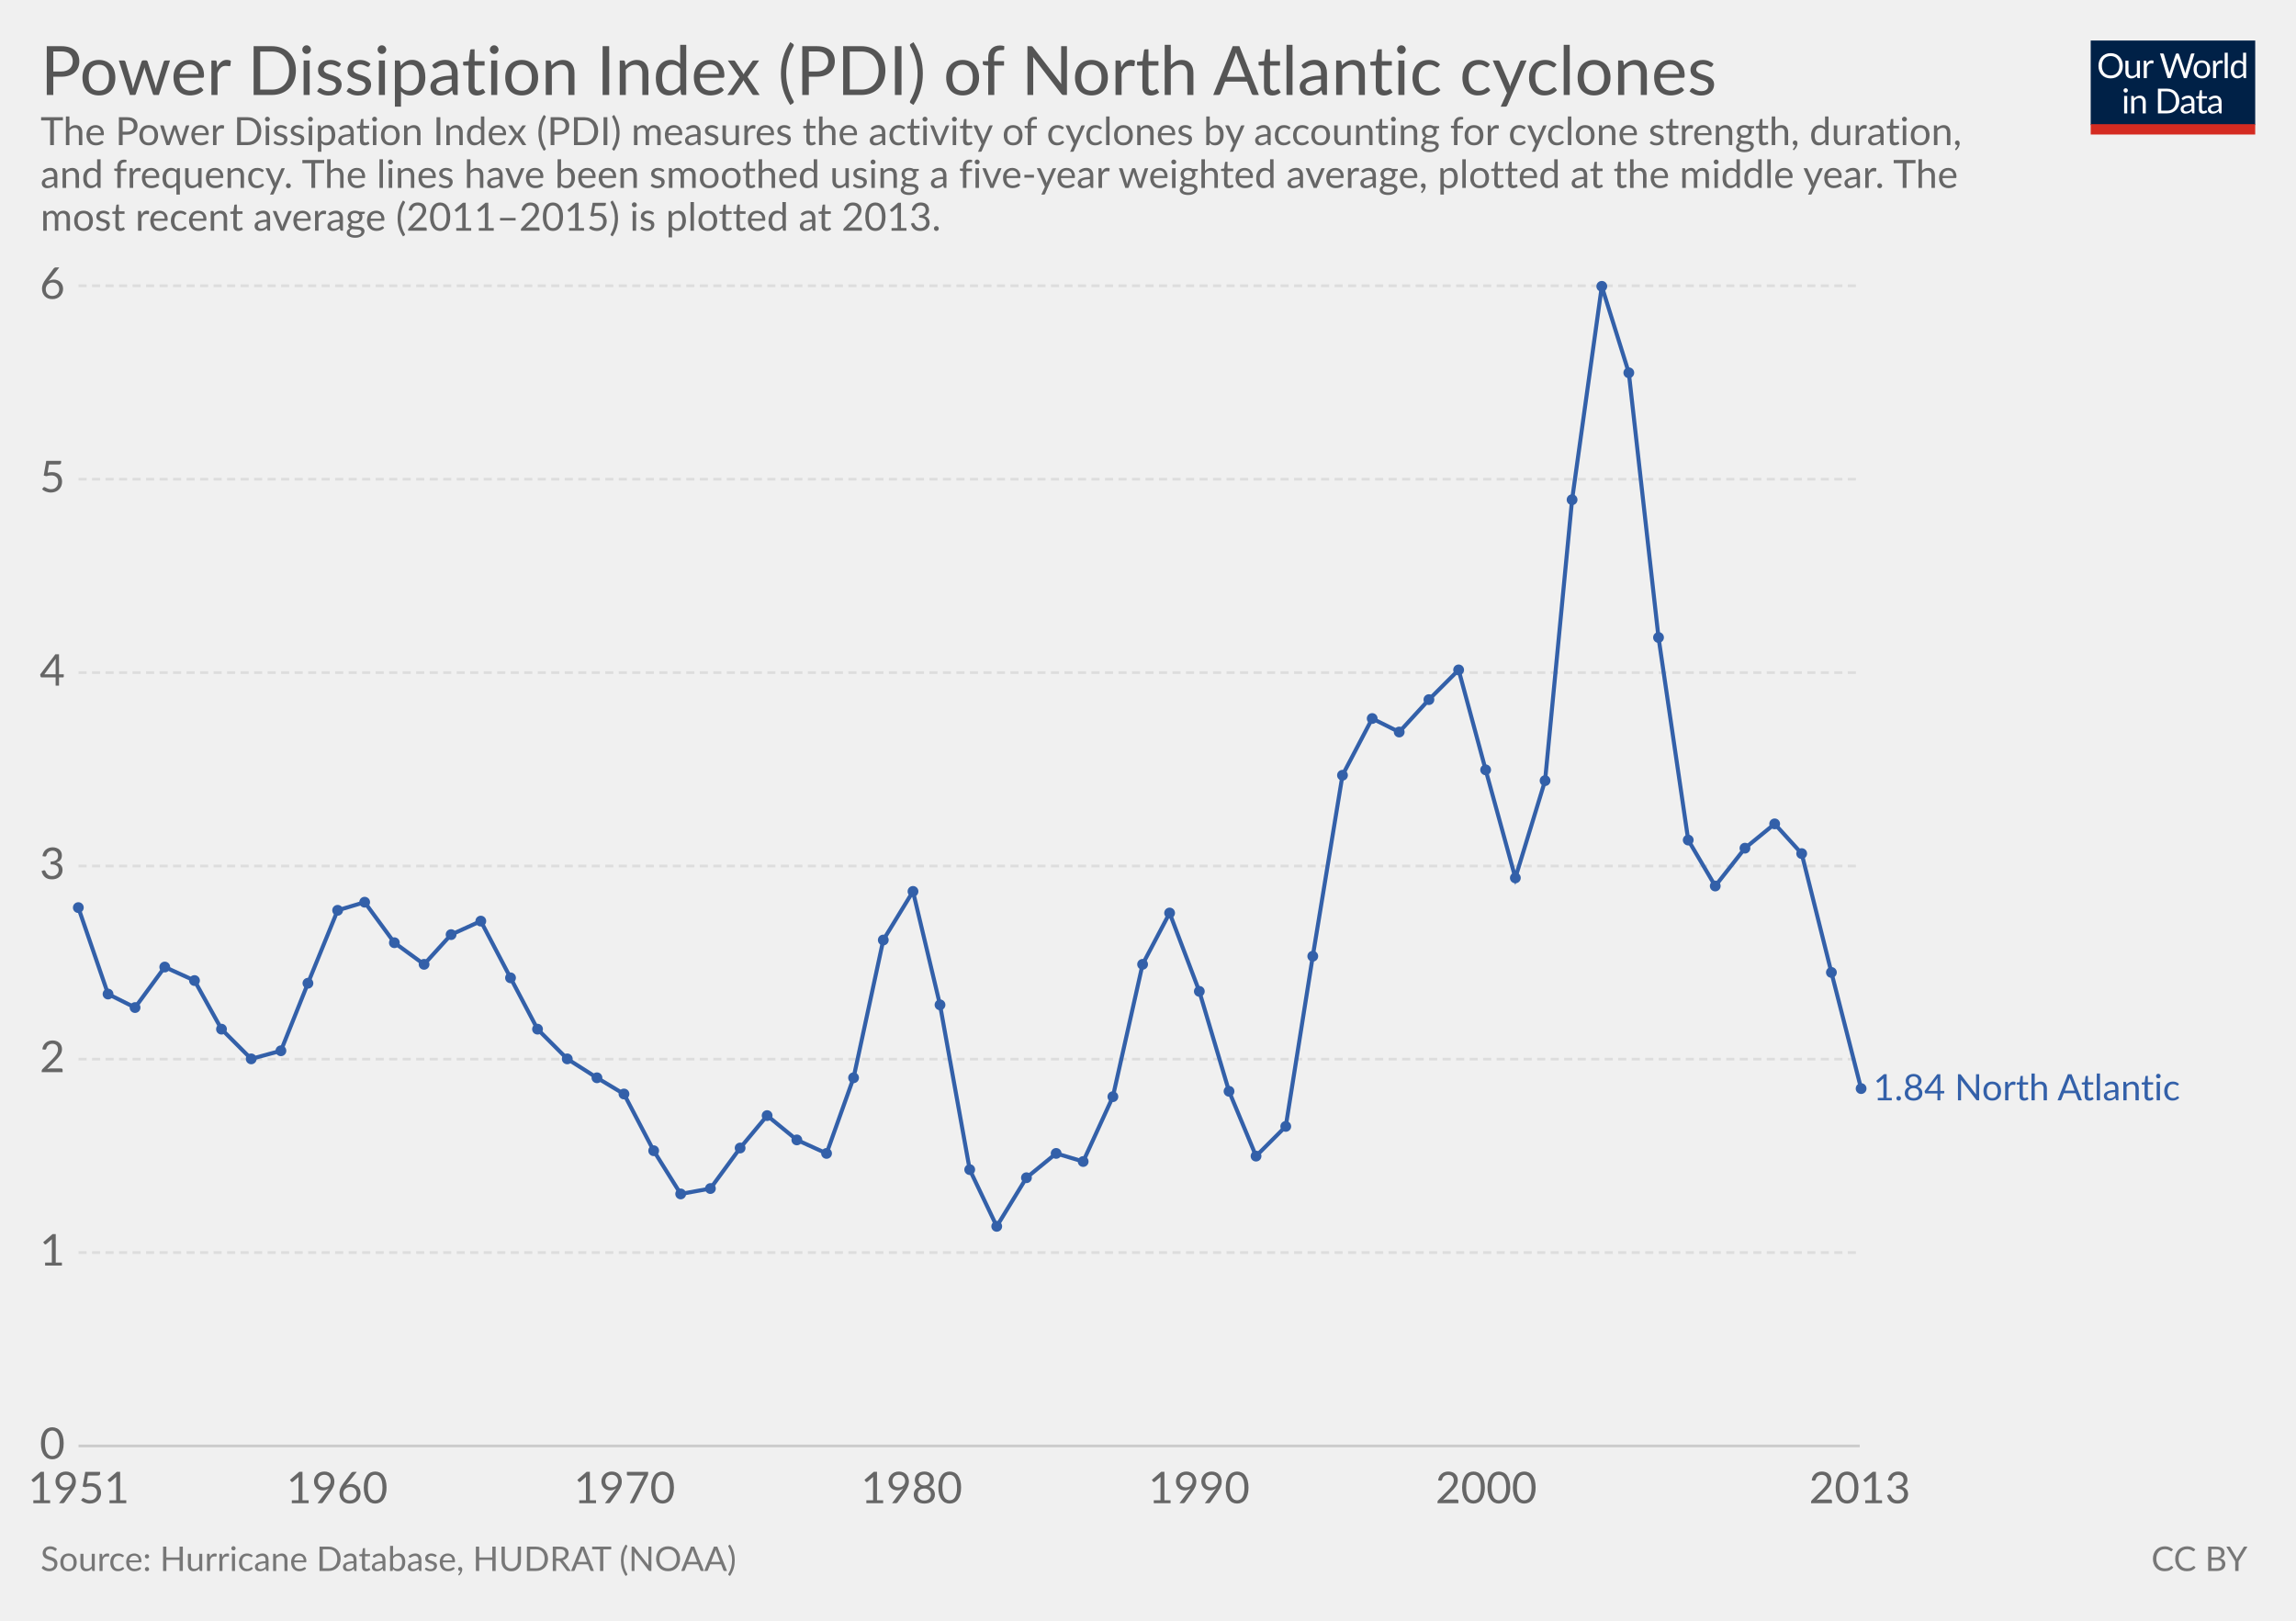
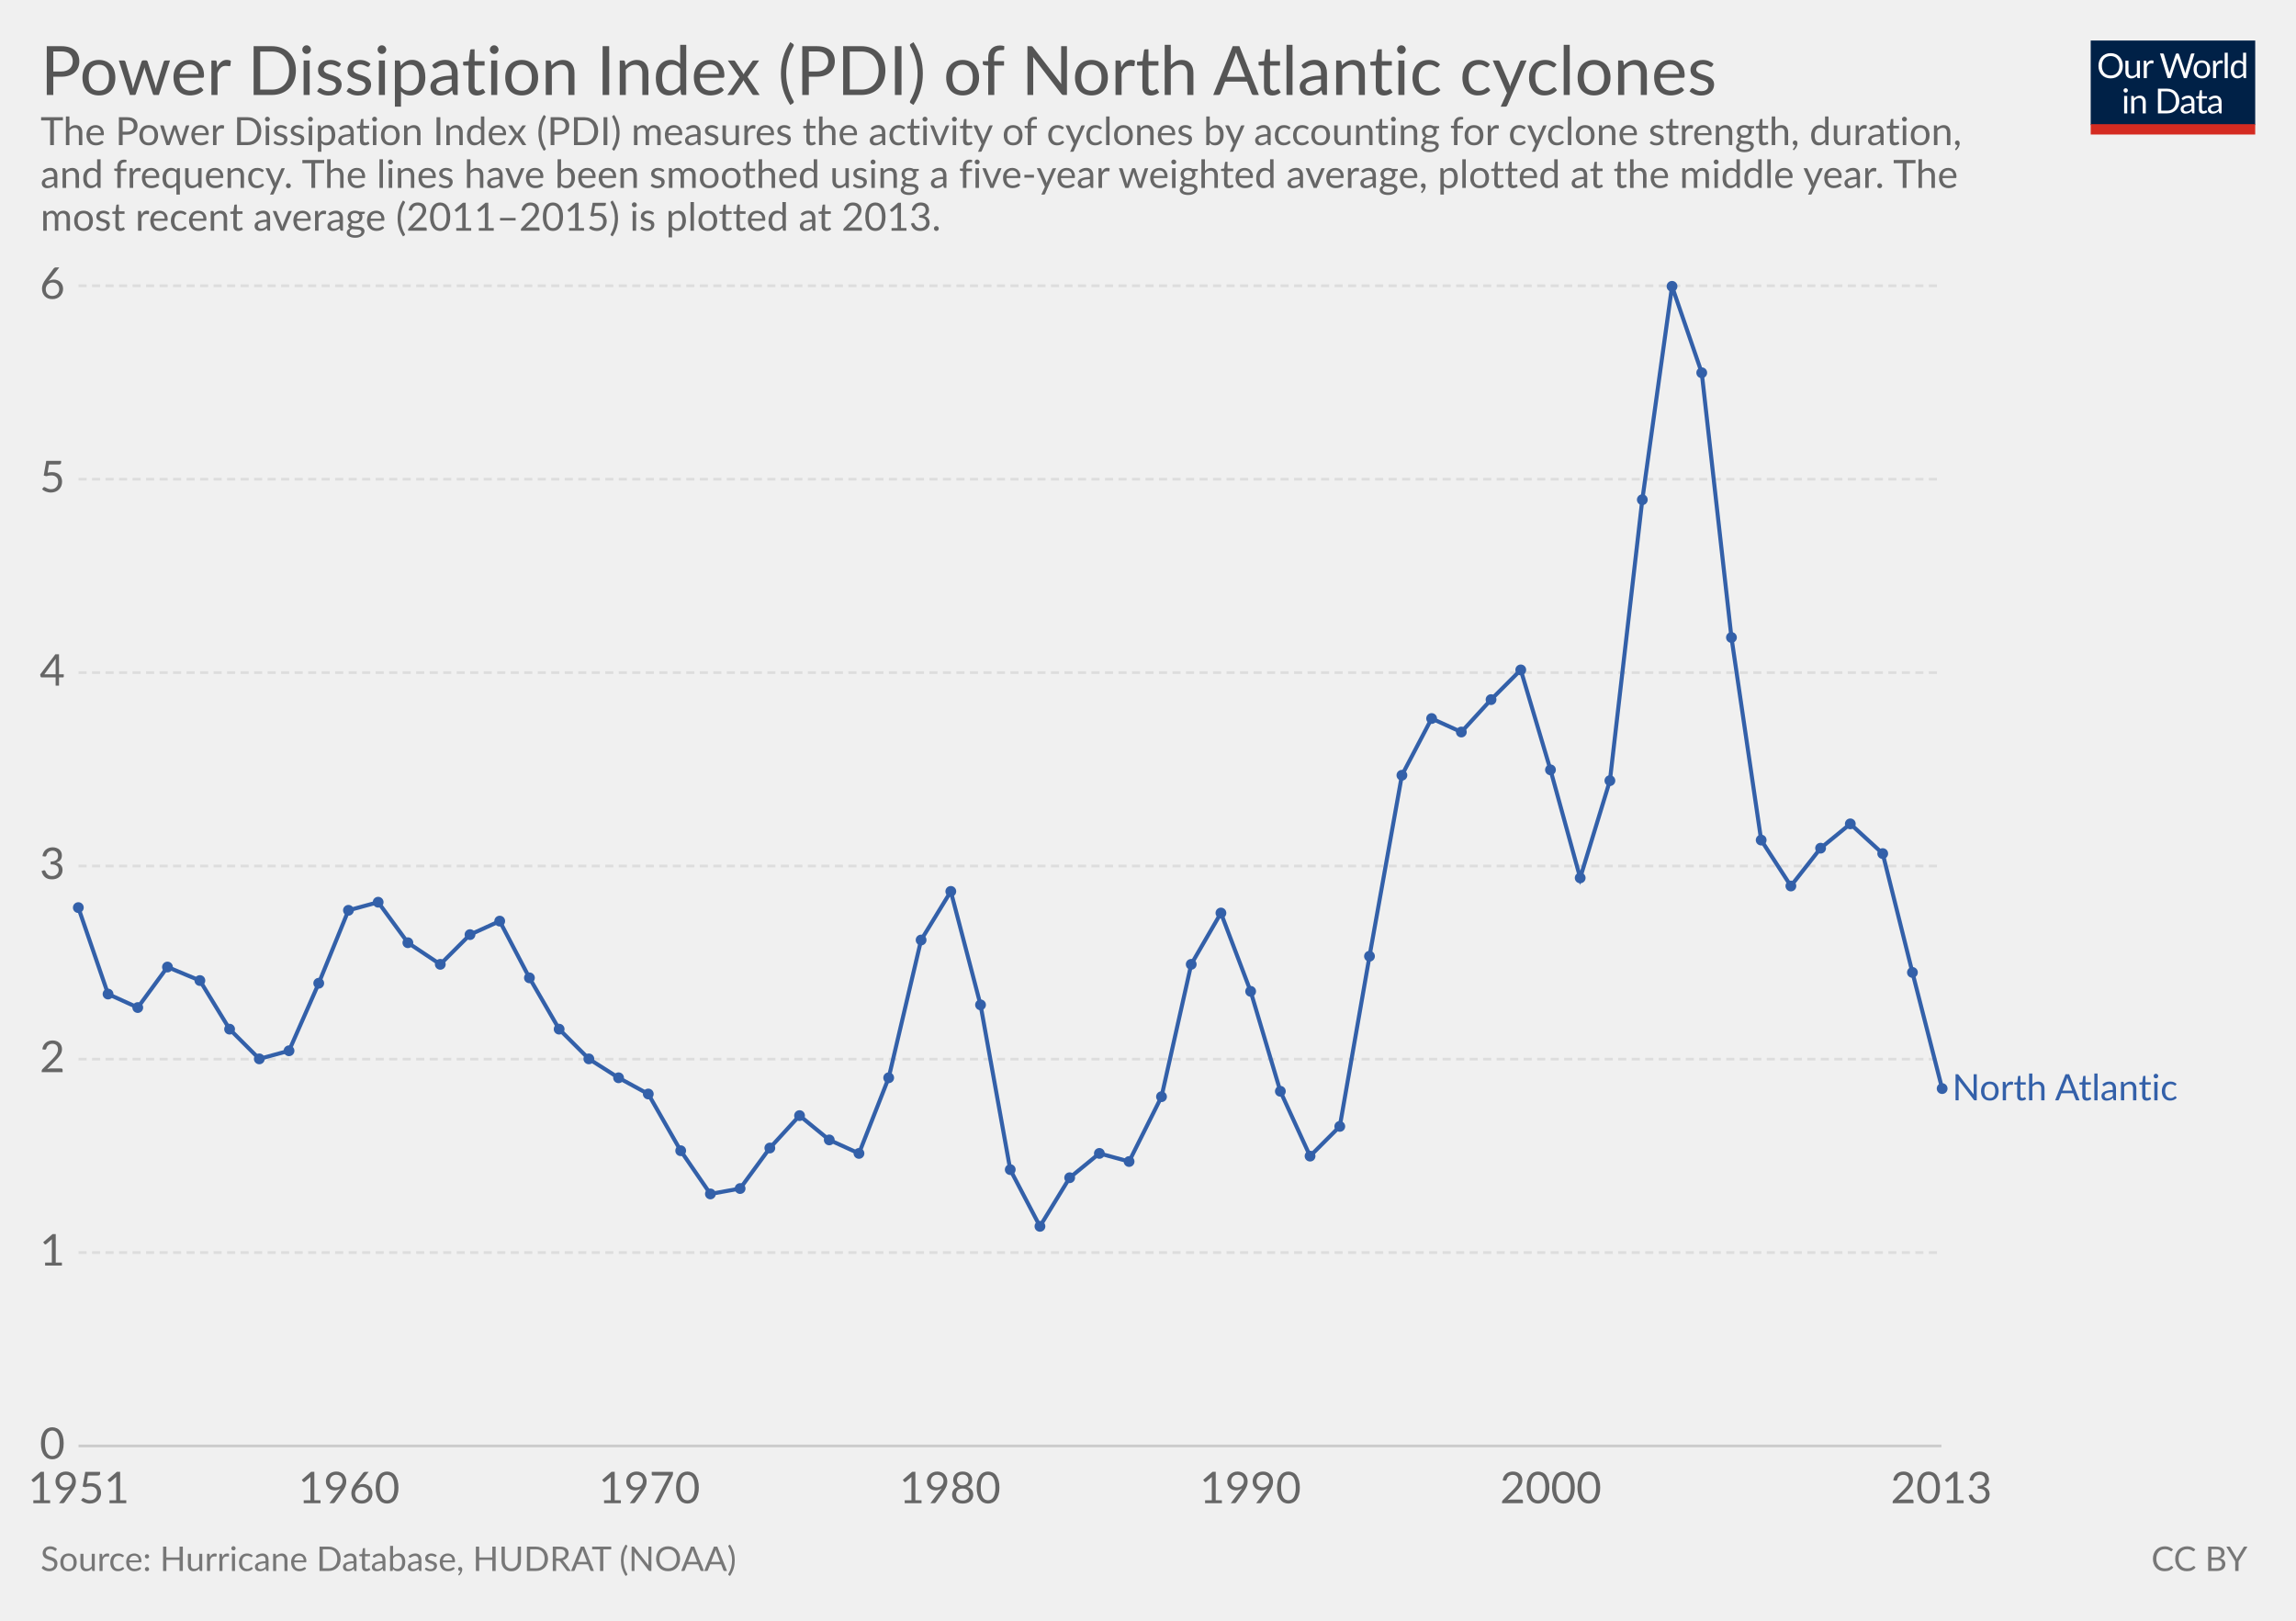
<svg xmlns="http://www.w3.org/2000/svg" version="1.1" style="font-family:Lato, 'Helvetica Neue', Helvetica, Arial, sans-serif;font-size:18px;background-color:white;text-rendering:optimizeLegibility;-webkit-font-smoothing:antialiased" width="850" height="600">
  <g class="HeaderView">
    <g transform="translate(774, 15) scale(0.29)">
      <svg width="210" height="120" viewBox="0 0 210 120" fill="none">
        <g clip-path="url(#clip0)">
          <path d="M0 0H210V107.89H0V0Z" fill="#002147" />
          <path d="M40.979 32.248C40.979 34.609 40.605 36.78 39.857 38.76C39.109 40.725 38.053 42.419 36.689 43.842C35.325 45.265 33.682 46.372 31.761 47.164C29.854 47.941 27.742 48.33 25.425 48.33C23.107 48.33 20.995 47.941 19.089 47.164C17.182 46.372 15.547 45.265 14.183 43.842C12.819 42.419 11.763 40.725 11.015 38.76C10.267 36.78 9.893 34.609 9.893 32.248C9.893 29.887 10.267 27.723 11.015 25.758C11.763 23.778 12.819 22.077 14.183 20.654C15.547 19.217 17.182 18.102 19.089 17.31C20.995 16.518 23.107 16.122 25.425 16.122C27.742 16.122 29.854 16.518 31.761 17.31C33.682 18.102 35.325 19.217 36.689 20.654C38.053 22.077 39.109 23.778 39.857 25.758C40.605 27.723 40.979 29.887 40.979 32.248ZM36.601 32.248C36.601 30.312 36.337 28.574 35.809 27.034C35.281 25.494 34.533 24.196 33.565 23.14C32.597 22.069 31.423 21.248 30.045 20.676C28.666 20.104 27.126 19.818 25.425 19.818C23.738 19.818 22.205 20.104 20.827 20.676C19.448 21.248 18.267 22.069 17.285 23.14C16.317 24.196 15.569 25.494 15.041 27.034C14.513 28.574 14.249 30.312 14.249 32.248C14.249 34.184 14.513 35.922 15.041 37.462C15.569 38.987 16.317 40.285 17.285 41.356C18.267 42.412 19.448 43.226 20.827 43.798C22.205 44.355 23.738 44.634 25.425 44.634C27.126 44.634 28.666 44.355 30.045 43.798C31.423 43.226 32.597 42.412 33.565 41.356C34.533 40.285 35.281 38.987 35.809 37.462C36.337 35.922 36.601 34.184 36.601 32.248ZM62.823 25.714V48H60.491C59.934 48 59.582 47.729 59.435 47.186L59.127 44.788C58.159 45.859 57.074 46.724 55.871 47.384C54.669 48.029 53.29 48.352 51.735 48.352C50.518 48.352 49.44 48.154 48.501 47.758C47.577 47.347 46.8 46.775 46.169 46.042C45.539 45.309 45.062 44.421 44.739 43.38C44.431 42.339 44.277 41.187 44.277 39.926V25.714H48.193V39.926C48.193 41.613 48.575 42.918 49.337 43.842C50.115 44.766 51.295 45.228 52.879 45.228C54.038 45.228 55.116 44.957 56.113 44.414C57.125 43.857 58.057 43.094 58.907 42.126V25.714H62.823ZM71.43 30.18C72.135 28.655 73 27.467 74.027 26.616C75.053 25.751 76.307 25.318 77.789 25.318C78.258 25.318 78.705 25.369 79.131 25.472C79.571 25.575 79.959 25.736 80.297 25.956L80.011 28.882C79.923 29.249 79.703 29.432 79.351 29.432C79.145 29.432 78.845 29.388 78.449 29.3C78.053 29.212 77.605 29.168 77.107 29.168C76.403 29.168 75.772 29.271 75.215 29.476C74.672 29.681 74.181 29.989 73.741 30.4C73.315 30.796 72.927 31.295 72.575 31.896C72.237 32.483 71.929 33.157 71.651 33.92V48H67.713V25.714H69.957C70.382 25.714 70.675 25.795 70.837 25.956C70.998 26.117 71.108 26.396 71.167 26.792L71.43 30.18ZM132.589 16.474L122.755 48H118.927L110.941 23.954C110.867 23.719 110.794 23.47 110.721 23.206C110.662 22.942 110.596 22.663 110.523 22.37C110.449 22.663 110.376 22.942 110.303 23.206C110.23 23.47 110.156 23.719 110.083 23.954L102.053 48H98.225L88.391 16.474H91.933C92.314 16.474 92.629 16.569 92.879 16.76C93.143 16.951 93.311 17.193 93.385 17.486L99.897 39.398C99.999 39.794 100.095 40.219 100.183 40.674C100.285 41.129 100.381 41.613 100.469 42.126C100.571 41.613 100.674 41.129 100.777 40.674C100.894 40.205 101.019 39.779 101.151 39.398L108.565 17.486C108.653 17.237 108.821 17.009 109.071 16.804C109.335 16.584 109.65 16.474 110.017 16.474H111.249C111.63 16.474 111.938 16.569 112.173 16.76C112.407 16.951 112.583 17.193 112.701 17.486L120.093 39.398C120.225 39.779 120.342 40.19 120.445 40.63C120.562 41.07 120.672 41.532 120.775 42.016C120.848 41.532 120.929 41.07 121.017 40.63C121.105 40.19 121.2 39.779 121.303 39.398L127.837 17.486C127.91 17.222 128.072 16.987 128.321 16.782C128.585 16.577 128.9 16.474 129.267 16.474H132.589ZM141.94 25.362C143.568 25.362 145.034 25.633 146.34 26.176C147.645 26.719 148.76 27.489 149.684 28.486C150.608 29.483 151.312 30.693 151.796 32.116C152.294 33.524 152.544 35.101 152.544 36.846C152.544 38.606 152.294 40.19 151.796 41.598C151.312 43.006 150.608 44.209 149.684 45.206C148.76 46.203 147.645 46.973 146.34 47.516C145.034 48.044 143.568 48.308 141.94 48.308C140.297 48.308 138.816 48.044 137.496 47.516C136.19 46.973 135.076 46.203 134.152 45.206C133.228 44.209 132.516 43.006 132.018 41.598C131.534 40.19 131.292 38.606 131.292 36.846C131.292 35.101 131.534 33.524 132.018 32.116C132.516 30.693 133.228 29.483 134.152 28.486C135.076 27.489 136.19 26.719 137.496 26.176C138.816 25.633 140.297 25.362 141.94 25.362ZM141.94 45.25C144.14 45.25 145.782 44.517 146.868 43.05C147.953 41.569 148.496 39.508 148.496 36.868C148.496 34.213 147.953 32.145 146.868 30.664C145.782 29.183 144.14 28.442 141.94 28.442C140.825 28.442 139.85 28.633 139.014 29.014C138.192 29.395 137.503 29.945 136.946 30.664C136.403 31.383 135.992 32.27 135.714 33.326C135.45 34.367 135.318 35.548 135.318 36.868C135.318 39.508 135.86 41.569 136.946 43.05C138.046 44.517 139.71 45.25 141.94 45.25ZM159.908 30.18C160.612 28.655 161.478 27.467 162.504 26.616C163.531 25.751 164.785 25.318 166.266 25.318C166.736 25.318 167.183 25.369 167.608 25.472C168.048 25.575 168.437 25.736 168.774 25.956L168.488 28.882C168.4 29.249 168.18 29.432 167.828 29.432C167.623 29.432 167.322 29.388 166.926 29.3C166.53 29.212 166.083 29.168 165.584 29.168C164.88 29.168 164.25 29.271 163.692 29.476C163.15 29.681 162.658 29.989 162.218 30.4C161.793 30.796 161.404 31.295 161.052 31.896C160.715 32.483 160.407 33.157 160.128 33.92V48H156.19V25.714H158.434C158.86 25.714 159.153 25.795 159.314 25.956C159.476 26.117 159.586 26.396 159.644 26.792L159.908 30.18ZM174.946 15.594V48H171.03V15.594H174.946ZM194.496 31.016C193.763 30.033 192.971 29.351 192.12 28.97C191.269 28.574 190.316 28.376 189.26 28.376C187.192 28.376 185.601 29.117 184.486 30.598C183.371 32.079 182.814 34.191 182.814 36.934C182.814 38.386 182.939 39.633 183.188 40.674C183.437 41.701 183.804 42.551 184.288 43.226C184.772 43.886 185.366 44.37 186.07 44.678C186.774 44.986 187.573 45.14 188.468 45.14C189.759 45.14 190.881 44.847 191.834 44.26C192.802 43.673 193.689 42.845 194.496 41.774V31.016ZM198.412 15.594V48H196.08C195.523 48 195.171 47.729 195.024 47.186L194.672 44.48C193.719 45.624 192.633 46.548 191.416 47.252C190.199 47.956 188.791 48.308 187.192 48.308C185.916 48.308 184.757 48.066 183.716 47.582C182.675 47.083 181.787 46.357 181.054 45.404C180.321 44.451 179.756 43.263 179.36 41.84C178.964 40.417 178.766 38.782 178.766 36.934C178.766 35.291 178.986 33.766 179.426 32.358C179.866 30.935 180.497 29.703 181.318 28.662C182.139 27.621 183.144 26.807 184.332 26.22C185.535 25.619 186.884 25.318 188.38 25.318C189.744 25.318 190.91 25.553 191.878 26.022C192.861 26.477 193.733 27.115 194.496 27.936V15.594H198.412ZM46.614 70.714V93H42.698V70.714H46.614ZM47.45 63.718C47.45 64.099 47.369 64.459 47.208 64.796C47.061 65.119 46.856 65.412 46.592 65.676C46.343 65.925 46.042 66.123 45.69 66.27C45.352 66.417 44.993 66.49 44.612 66.49C44.23 66.49 43.871 66.417 43.534 66.27C43.211 66.123 42.925 65.925 42.676 65.676C42.426 65.412 42.228 65.119 42.082 64.796C41.935 64.459 41.862 64.099 41.862 63.718C41.862 63.337 41.935 62.977 42.082 62.64C42.228 62.288 42.426 61.987 42.676 61.738C42.925 61.474 43.211 61.269 43.534 61.122C43.871 60.975 44.23 60.902 44.612 60.902C44.993 60.902 45.352 60.975 45.69 61.122C46.042 61.269 46.343 61.474 46.592 61.738C46.856 61.987 47.061 62.288 47.208 62.64C47.369 62.977 47.45 63.337 47.45 63.718ZM55.424 73.948C55.908 73.405 56.422 72.914 56.964 72.474C57.507 72.034 58.079 71.66 58.68 71.352C59.296 71.029 59.941 70.787 60.616 70.626C61.306 70.45 62.046 70.362 62.838 70.362C64.055 70.362 65.126 70.567 66.05 70.978C66.989 71.374 67.766 71.946 68.382 72.694C69.013 73.427 69.49 74.315 69.812 75.356C70.135 76.397 70.296 77.549 70.296 78.81V93H66.358V78.81C66.358 77.123 65.969 75.818 65.192 74.894C64.43 73.955 63.264 73.486 61.694 73.486C60.535 73.486 59.45 73.765 58.438 74.322C57.441 74.879 56.517 75.635 55.666 76.588V93H51.728V70.714H54.082C54.639 70.714 54.984 70.985 55.116 71.528L55.424 73.948ZM113.129 77.248C113.129 79.609 112.755 81.758 112.007 83.694C111.259 85.63 110.203 87.287 108.839 88.666C107.475 90.045 105.832 91.115 103.911 91.878C102.004 92.626 99.892 93 97.575 93H85.805V61.474H97.575C99.892 61.474 102.004 61.855 103.911 62.618C105.832 63.366 107.475 64.437 108.839 65.83C110.203 67.209 111.259 68.866 112.007 70.802C112.755 72.738 113.129 74.887 113.129 77.248ZM108.751 77.248C108.751 75.312 108.487 73.581 107.959 72.056C107.431 70.531 106.683 69.24 105.715 68.184C104.747 67.128 103.574 66.321 102.195 65.764C100.816 65.207 99.276 64.928 97.575 64.928H90.073V89.546H97.575C99.276 89.546 100.816 89.267 102.195 88.71C103.574 88.153 104.747 87.353 105.715 86.312C106.683 85.256 107.431 83.965 107.959 82.44C108.487 80.915 108.751 79.184 108.751 77.248ZM128.553 82.968C126.749 83.027 125.209 83.173 123.933 83.408C122.672 83.628 121.638 83.921 120.831 84.288C120.039 84.655 119.46 85.087 119.093 85.586C118.741 86.085 118.565 86.642 118.565 87.258C118.565 87.845 118.661 88.351 118.851 88.776C119.042 89.201 119.299 89.553 119.621 89.832C119.959 90.096 120.347 90.294 120.787 90.426C121.242 90.543 121.726 90.602 122.239 90.602C122.929 90.602 123.559 90.536 124.131 90.404C124.703 90.257 125.239 90.052 125.737 89.788C126.251 89.524 126.735 89.209 127.189 88.842C127.659 88.475 128.113 88.057 128.553 87.588V82.968ZM115.903 73.86C117.135 72.672 118.463 71.785 119.885 71.198C121.308 70.611 122.885 70.318 124.615 70.318C125.862 70.318 126.969 70.523 127.937 70.934C128.905 71.345 129.719 71.917 130.379 72.65C131.039 73.383 131.538 74.271 131.875 75.312C132.213 76.353 132.381 77.497 132.381 78.744V93H130.643C130.262 93 129.969 92.941 129.763 92.824C129.558 92.692 129.397 92.443 129.279 92.076L128.839 89.964C128.253 90.507 127.681 90.991 127.123 91.416C126.566 91.827 125.979 92.179 125.363 92.472C124.747 92.751 124.087 92.963 123.383 93.11C122.694 93.271 121.924 93.352 121.073 93.352C120.208 93.352 119.394 93.235 118.631 93C117.869 92.751 117.201 92.384 116.629 91.9C116.072 91.416 115.625 90.807 115.287 90.074C114.965 89.326 114.803 88.446 114.803 87.434C114.803 86.554 115.045 85.711 115.529 84.904C116.013 84.083 116.798 83.357 117.883 82.726C118.969 82.095 120.384 81.582 122.129 81.186C123.875 80.775 126.016 80.541 128.553 80.482V78.744C128.553 77.013 128.179 75.708 127.431 74.828C126.683 73.933 125.591 73.486 124.153 73.486C123.185 73.486 122.371 73.611 121.711 73.86C121.066 74.095 120.501 74.366 120.017 74.674C119.548 74.967 119.137 75.239 118.785 75.488C118.448 75.723 118.111 75.84 117.773 75.84C117.509 75.84 117.282 75.774 117.091 75.642C116.901 75.495 116.739 75.319 116.607 75.114L115.903 73.86ZM143.568 93.352C141.808 93.352 140.451 92.861 139.498 91.878C138.559 90.895 138.09 89.48 138.09 87.632V73.992H135.406C135.171 73.992 134.973 73.926 134.812 73.794C134.65 73.647 134.57 73.427 134.57 73.134V71.572L138.222 71.11L139.124 64.224C139.168 64.004 139.263 63.828 139.41 63.696C139.571 63.549 139.776 63.476 140.026 63.476H142.006V71.154H148.452V73.992H142.006V87.368C142.006 88.307 142.233 89.003 142.688 89.458C143.142 89.913 143.729 90.14 144.448 90.14C144.858 90.14 145.21 90.089 145.504 89.986C145.812 89.869 146.076 89.744 146.296 89.612C146.516 89.48 146.699 89.363 146.846 89.26C147.007 89.143 147.146 89.084 147.264 89.084C147.469 89.084 147.652 89.209 147.814 89.458L148.958 91.328C148.283 91.959 147.469 92.457 146.516 92.824C145.562 93.176 144.58 93.352 143.568 93.352ZM163.253 82.968C161.449 83.027 159.909 83.173 158.633 83.408C157.372 83.628 156.338 83.921 155.531 84.288C154.739 84.655 154.16 85.087 153.793 85.586C153.441 86.085 153.265 86.642 153.265 87.258C153.265 87.845 153.36 88.351 153.551 88.776C153.742 89.201 153.998 89.553 154.321 89.832C154.658 90.096 155.047 90.294 155.487 90.426C155.942 90.543 156.426 90.602 156.939 90.602C157.628 90.602 158.259 90.536 158.831 90.404C159.403 90.257 159.938 90.052 160.437 89.788C160.95 89.524 161.434 89.209 161.889 88.842C162.358 88.475 162.813 88.057 163.253 87.588V82.968ZM150.603 73.86C151.835 72.672 153.162 71.785 154.585 71.198C156.008 70.611 157.584 70.318 159.315 70.318C160.562 70.318 161.669 70.523 162.637 70.934C163.605 71.345 164.419 71.917 165.079 72.65C165.739 73.383 166.238 74.271 166.575 75.312C166.912 76.353 167.081 77.497 167.081 78.744V93H165.343C164.962 93 164.668 92.941 164.463 92.824C164.258 92.692 164.096 92.443 163.979 92.076L163.539 89.964C162.952 90.507 162.38 90.991 161.823 91.416C161.266 91.827 160.679 92.179 160.063 92.472C159.447 92.751 158.787 92.963 158.083 93.11C157.394 93.271 156.624 93.352 155.773 93.352C154.908 93.352 154.094 93.235 153.331 93C152.568 92.751 151.901 92.384 151.329 91.9C150.772 91.416 150.324 90.807 149.987 90.074C149.664 89.326 149.503 88.446 149.503 87.434C149.503 86.554 149.745 85.711 150.229 84.904C150.713 84.083 151.498 83.357 152.583 82.726C153.668 82.095 155.084 81.582 156.829 81.186C158.574 80.775 160.716 80.541 163.253 80.482V78.744C163.253 77.013 162.879 75.708 162.131 74.828C161.383 73.933 160.29 73.486 158.853 73.486C157.885 73.486 157.071 73.611 156.411 73.86C155.766 74.095 155.201 74.366 154.717 74.674C154.248 74.967 153.837 75.239 153.485 75.488C153.148 75.723 152.81 75.84 152.473 75.84C152.209 75.84 151.982 75.774 151.791 75.642C151.6 75.495 151.439 75.319 151.307 75.114L150.603 73.86Z" fill="white" />
          <rect y="106.789" width="210" height="13.211" fill="#D42B21" />
        </g>
        <defs>
          <clipPath id="clip0">
            <rect width="210" height="120" fill="white" />
          </clipPath>
        </defs>
      </svg>
    </g>
    <a href="https://ourworldindata.org/grapher/cyclone-power-dissipation-index" target="_blank">
      <text font-size="25.20" x="15.0" y="35.2" fill="#555">
        <tspan x="15" y="35.16">Power Dissipation Index (PDI) of North Atlantic cyclones</tspan>
      </text>
    </a>
    <text font-size="14.40" x="15.0" y="53.7" fill="#666">
      <tspan x="15" y="53.72">The Power Dissipation Index (PDI) measures the activity of cyclones by accounting for cyclone strength, duration,</tspan>
      <tspan x="15" y="69.56">and frequency. The lines have been smoothed using a five-year weighted average, plotted at the middle year. The</tspan>
      <tspan x="15" y="85.4">most recent average (2011–2015) is plotted at 2013.</tspan>
    </text>
  </g>
  <g class="LineChart">
    <defs>
-       <clipPath id="boundsClip-939">
+       <clipPath id="boundsClip-1">
        <rect x="19.072" y="0" width="830" height="901.8" />
      </clipPath>
    </defs>
    <g class="AxisBoxView">
      <g class="HorizontalAxis">
        <text x="29.1" y="556.5" fill="#666" text-anchor="middle" font-size="16.2">1951</text>
-         <text x="124.8" y="556.5" fill="#666" text-anchor="middle" font-size="16.2">1960</text>
-         <text x="231.2" y="556.5" fill="#666" text-anchor="middle" font-size="16.2">1970</text>
-         <text x="337.5" y="556.5" fill="#666" text-anchor="middle" font-size="16.2">1980</text>
-         <text x="443.9" y="556.5" fill="#666" text-anchor="middle" font-size="16.2">1990</text>
-         <text x="550.2" y="556.5" fill="#666" text-anchor="middle" font-size="16.2">2000</text>
-         <text x="688.5" y="556.5" fill="#666" text-anchor="middle" font-size="16.2">2013</text>
+         <text x="129.2" y="556.5" fill="#666" text-anchor="middle" font-size="16.2">1960</text>
+         <text x="240.4" y="556.5" fill="#666" text-anchor="middle" font-size="16.2">1970</text>
+         <text x="351.7" y="556.5" fill="#666" text-anchor="middle" font-size="16.2">1980</text>
+         <text x="462.9" y="556.5" fill="#666" text-anchor="middle" font-size="16.2">1990</text>
+         <text x="574.1" y="556.5" fill="#666" text-anchor="middle" font-size="16.2">2000</text>
+         <text x="718.7" y="556.5" fill="#666" text-anchor="middle" font-size="16.2">2013</text>
      </g>
      <g class="VerticalAxis">
        <text x="24.07" y="535.3" fill="#666" dominant-baseline="middle" text-anchor="end" font-size="16.2">0</text>
        <text x="24.07" y="463.7" fill="#666" dominant-baseline="middle" text-anchor="end" font-size="16.2">1</text>
        <text x="24.07" y="392.1" fill="#666" dominant-baseline="middle" text-anchor="end" font-size="16.2">2</text>
        <text x="24.07" y="320.6" fill="#666" dominant-baseline="middle" text-anchor="end" font-size="16.2">3</text>
        <text x="24.07" y="249" fill="#666" dominant-baseline="middle" text-anchor="end" font-size="16.2">4</text>
        <text x="24.07" y="177.4" fill="#666" dominant-baseline="middle" text-anchor="end" font-size="16.2">5</text>
        <text x="24.07" y="105.8" fill="#666" dominant-baseline="middle" text-anchor="end" font-size="16.2">6</text>
      </g>
      <g class="AxisGridLines">
-         <line x1="29.07" y1="535.3" x2="688.49" y2="535.3" stroke="#ccc" />
-         <line x1="29.07" y1="463.7" x2="688.49" y2="463.7" stroke="#ddd" stroke-dasharray="3,2" />
-         <line x1="29.07" y1="392.1" x2="688.49" y2="392.1" stroke="#ddd" stroke-dasharray="3,2" />
-         <line x1="29.07" y1="320.6" x2="688.49" y2="320.6" stroke="#ddd" stroke-dasharray="3,2" />
-         <line x1="29.07" y1="249" x2="688.49" y2="249" stroke="#ddd" stroke-dasharray="3,2" />
-         <line x1="29.07" y1="177.4" x2="688.49" y2="177.4" stroke="#ddd" stroke-dasharray="3,2" />
-         <line x1="29.07" y1="105.8" x2="688.49" y2="105.8" stroke="#ddd" stroke-dasharray="3,2" />
+         <line x1="29.07" y1="535.3" x2="718.73" y2="535.3" stroke="#ccc" />
+         <line x1="29.07" y1="463.7" x2="718.73" y2="463.7" stroke="#ddd" stroke-dasharray="3,2" />
+         <line x1="29.07" y1="392.1" x2="718.73" y2="392.1" stroke="#ddd" stroke-dasharray="3,2" />
+         <line x1="29.07" y1="320.6" x2="718.73" y2="320.6" stroke="#ddd" stroke-dasharray="3,2" />
+         <line x1="29.07" y1="249" x2="718.73" y2="249" stroke="#ddd" stroke-dasharray="3,2" />
+         <line x1="29.07" y1="177.4" x2="718.73" y2="177.4" stroke="#ddd" stroke-dasharray="3,2" />
+         <line x1="29.07" y1="105.8" x2="718.73" y2="105.8" stroke="#ddd" stroke-dasharray="3,2" />
      </g>
    </g>
-     <g clip-path="url(#boundsClip-939)">
-       <g class="HeightedLegend">
+     <g clip-path="url(#boundsClip-1)">
+       <g class="HeightedLegend" style="cursor:default">
        <g class="legendMark">
-           <rect x="688.49" y="396.55" width="146.51" height="13.5" fill="#fff" opacity="0" />
-           <text font-size="13.50" x="693.5" y="407.4" fill="#3360a9">
-             <tspan x="693.49" y="407.35">1.84 North Atlantic</tspan>
+           <rect x="718.73" y="396.55" width="116.27" height="13.5" fill="#fff" opacity="0" />
+           <text font-size="13.50" x="722.7" y="407.4" fill="#3360a9">
+             <tspan x="722.73" y="407.35">North Atlantic</tspan>
          </text>
        </g>
      </g>
      <g class="Lines">
-         <rect x="29" y="106" width="659" height="430" fill="rgba(255,255,255,0)" opacity="0" />
+         <rect x="29" y="106" width="690" height="430" fill="rgba(255,255,255,0)" opacity="0" />
        <g class="key-North-Atlantic_0">
-           <path stroke="#3360a9" stroke-linecap="round" d="M29 336L40 368L50 373L61 358L72 363L82 381L93 392L104 389L114 364L125 337L135 334L146 349L157 357L167 346L178 341L189 362L199 381L210 392L221 399L231 405L242 426L252 442L263 440L274 425L284 413L295 422L306 427L316 399L327 348L338 330L348 372L359 433L369 454L380 436L391 427L401 430L412 406L423 357L433 338L444 367L455 404L465 428L476 417L486 354L497 287L508 266L518 271L529 259L540 248L550 285L561 325L572 289L582 185L593 106L603 138L614 236L625 311L635 328L646 314L657 305L667 316L678 360L689 403" fill="none" stroke-width="1.5" />
+           <path stroke="#3360a9" stroke-linecap="round" d="M29 336L40 368L51 373L62 358L74 363L85 381L96 392L107 389L118 364L129 337L140 334L151 349L163 357L174 346L185 341L196 362L207 381L218 392L229 399L240 405L252 426L263 442L274 440L285 425L296 413L307 422L318 427L329 399L341 348L352 330L363 372L374 433L385 454L396 436L407 427L418 430L430 406L441 357L452 338L463 367L474 404L485 428L496 417L507 354L519 287L530 266L541 271L552 259L563 248L574 285L585 325L596 289L608 185L619 106L630 138L641 236L652 311L663 328L674 314L685 305L697 316L708 360L719 403" fill="none" stroke-width="1.5" />
          <g fill="#3360a9">
            <circle cx="29" cy="336" r="2" />
            <circle cx="40" cy="368" r="2" />
-             <circle cx="50" cy="373" r="2" />
-             <circle cx="61" cy="358" r="2" />
-             <circle cx="72" cy="363" r="2" />
-             <circle cx="82" cy="381" r="2" />
-             <circle cx="93" cy="392" r="2" />
-             <circle cx="104" cy="389" r="2" />
-             <circle cx="114" cy="364" r="2" />
-             <circle cx="125" cy="337" r="2" />
-             <circle cx="135" cy="334" r="2" />
-             <circle cx="146" cy="349" r="2" />
-             <circle cx="157" cy="357" r="2" />
-             <circle cx="167" cy="346" r="2" />
-             <circle cx="178" cy="341" r="2" />
-             <circle cx="189" cy="362" r="2" />
-             <circle cx="199" cy="381" r="2" />
-             <circle cx="210" cy="392" r="2" />
-             <circle cx="221" cy="399" r="2" />
-             <circle cx="231" cy="405" r="2" />
-             <circle cx="242" cy="426" r="2" />
-             <circle cx="252" cy="442" r="2" />
-             <circle cx="263" cy="440" r="2" />
-             <circle cx="274" cy="425" r="2" />
-             <circle cx="284" cy="413" r="2" />
-             <circle cx="295" cy="422" r="2" />
-             <circle cx="306" cy="427" r="2" />
-             <circle cx="316" cy="399" r="2" />
-             <circle cx="327" cy="348" r="2" />
-             <circle cx="338" cy="330" r="2" />
-             <circle cx="348" cy="372" r="2" />
-             <circle cx="359" cy="433" r="2" />
-             <circle cx="369" cy="454" r="2" />
-             <circle cx="380" cy="436" r="2" />
-             <circle cx="391" cy="427" r="2" />
-             <circle cx="401" cy="430" r="2" />
-             <circle cx="412" cy="406" r="2" />
-             <circle cx="423" cy="357" r="2" />
-             <circle cx="433" cy="338" r="2" />
-             <circle cx="444" cy="367" r="2" />
-             <circle cx="455" cy="404" r="2" />
-             <circle cx="465" cy="428" r="2" />
-             <circle cx="476" cy="417" r="2" />
-             <circle cx="486" cy="354" r="2" />
-             <circle cx="497" cy="287" r="2" />
-             <circle cx="508" cy="266" r="2" />
-             <circle cx="518" cy="271" r="2" />
-             <circle cx="529" cy="259" r="2" />
-             <circle cx="540" cy="248" r="2" />
-             <circle cx="550" cy="285" r="2" />
-             <circle cx="561" cy="325" r="2" />
-             <circle cx="572" cy="289" r="2" />
-             <circle cx="582" cy="185" r="2" />
-             <circle cx="593" cy="106" r="2" />
-             <circle cx="603" cy="138" r="2" />
-             <circle cx="614" cy="236" r="2" />
-             <circle cx="625" cy="311" r="2" />
-             <circle cx="635" cy="328" r="2" />
-             <circle cx="646" cy="314" r="2" />
-             <circle cx="657" cy="305" r="2" />
-             <circle cx="667" cy="316" r="2" />
-             <circle cx="678" cy="360" r="2" />
-             <circle cx="689" cy="403" r="2" />
+             <circle cx="51" cy="373" r="2" />
+             <circle cx="62" cy="358" r="2" />
+             <circle cx="74" cy="363" r="2" />
+             <circle cx="85" cy="381" r="2" />
+             <circle cx="96" cy="392" r="2" />
+             <circle cx="107" cy="389" r="2" />
+             <circle cx="118" cy="364" r="2" />
+             <circle cx="129" cy="337" r="2" />
+             <circle cx="140" cy="334" r="2" />
+             <circle cx="151" cy="349" r="2" />
+             <circle cx="163" cy="357" r="2" />
+             <circle cx="174" cy="346" r="2" />
+             <circle cx="185" cy="341" r="2" />
+             <circle cx="196" cy="362" r="2" />
+             <circle cx="207" cy="381" r="2" />
+             <circle cx="218" cy="392" r="2" />
+             <circle cx="229" cy="399" r="2" />
+             <circle cx="240" cy="405" r="2" />
+             <circle cx="252" cy="426" r="2" />
+             <circle cx="263" cy="442" r="2" />
+             <circle cx="274" cy="440" r="2" />
+             <circle cx="285" cy="425" r="2" />
+             <circle cx="296" cy="413" r="2" />
+             <circle cx="307" cy="422" r="2" />
+             <circle cx="318" cy="427" r="2" />
+             <circle cx="329" cy="399" r="2" />
+             <circle cx="341" cy="348" r="2" />
+             <circle cx="352" cy="330" r="2" />
+             <circle cx="363" cy="372" r="2" />
+             <circle cx="374" cy="433" r="2" />
+             <circle cx="385" cy="454" r="2" />
+             <circle cx="396" cy="436" r="2" />
+             <circle cx="407" cy="427" r="2" />
+             <circle cx="418" cy="430" r="2" />
+             <circle cx="430" cy="406" r="2" />
+             <circle cx="441" cy="357" r="2" />
+             <circle cx="452" cy="338" r="2" />
+             <circle cx="463" cy="367" r="2" />
+             <circle cx="474" cy="404" r="2" />
+             <circle cx="485" cy="428" r="2" />
+             <circle cx="496" cy="417" r="2" />
+             <circle cx="507" cy="354" r="2" />
+             <circle cx="519" cy="287" r="2" />
+             <circle cx="530" cy="266" r="2" />
+             <circle cx="541" cy="271" r="2" />
+             <circle cx="552" cy="259" r="2" />
+             <circle cx="563" cy="248" r="2" />
+             <circle cx="574" cy="285" r="2" />
+             <circle cx="585" cy="325" r="2" />
+             <circle cx="596" cy="289" r="2" />
+             <circle cx="608" cy="185" r="2" />
+             <circle cx="619" cy="106" r="2" />
+             <circle cx="630" cy="138" r="2" />
+             <circle cx="641" cy="236" r="2" />
+             <circle cx="652" cy="311" r="2" />
+             <circle cx="663" cy="328" r="2" />
+             <circle cx="674" cy="314" r="2" />
+             <circle cx="685" cy="305" r="2" />
+             <circle cx="697" cy="316" r="2" />
+             <circle cx="708" cy="360" r="2" />
+             <circle cx="719" cy="403" r="2" />
          </g>
        </g>
      </g>
    </g>
  </g>
  <g class="SourcesFooter" style="fill:#777">
    <g class="clickable" style="fill:#777">
      <text font-size="12.60" x="15.0" y="581.6">
        <tspan x="15" y="581.58">Source: Hurricane Database, HUDRAT (NOAA)</tspan>
      </text>
    </g>
    <text font-size="12.60" x="796.4" y="581.6">
      <tspan x="796.444" y="581.58">
        <a style="fill: #777;" class="cclogo" href="http://creativecommons.org/licenses/by/4.0/deed.en_US" target="_blank">CC BY</a>
      </tspan>
    </text>
  </g>
</svg>
